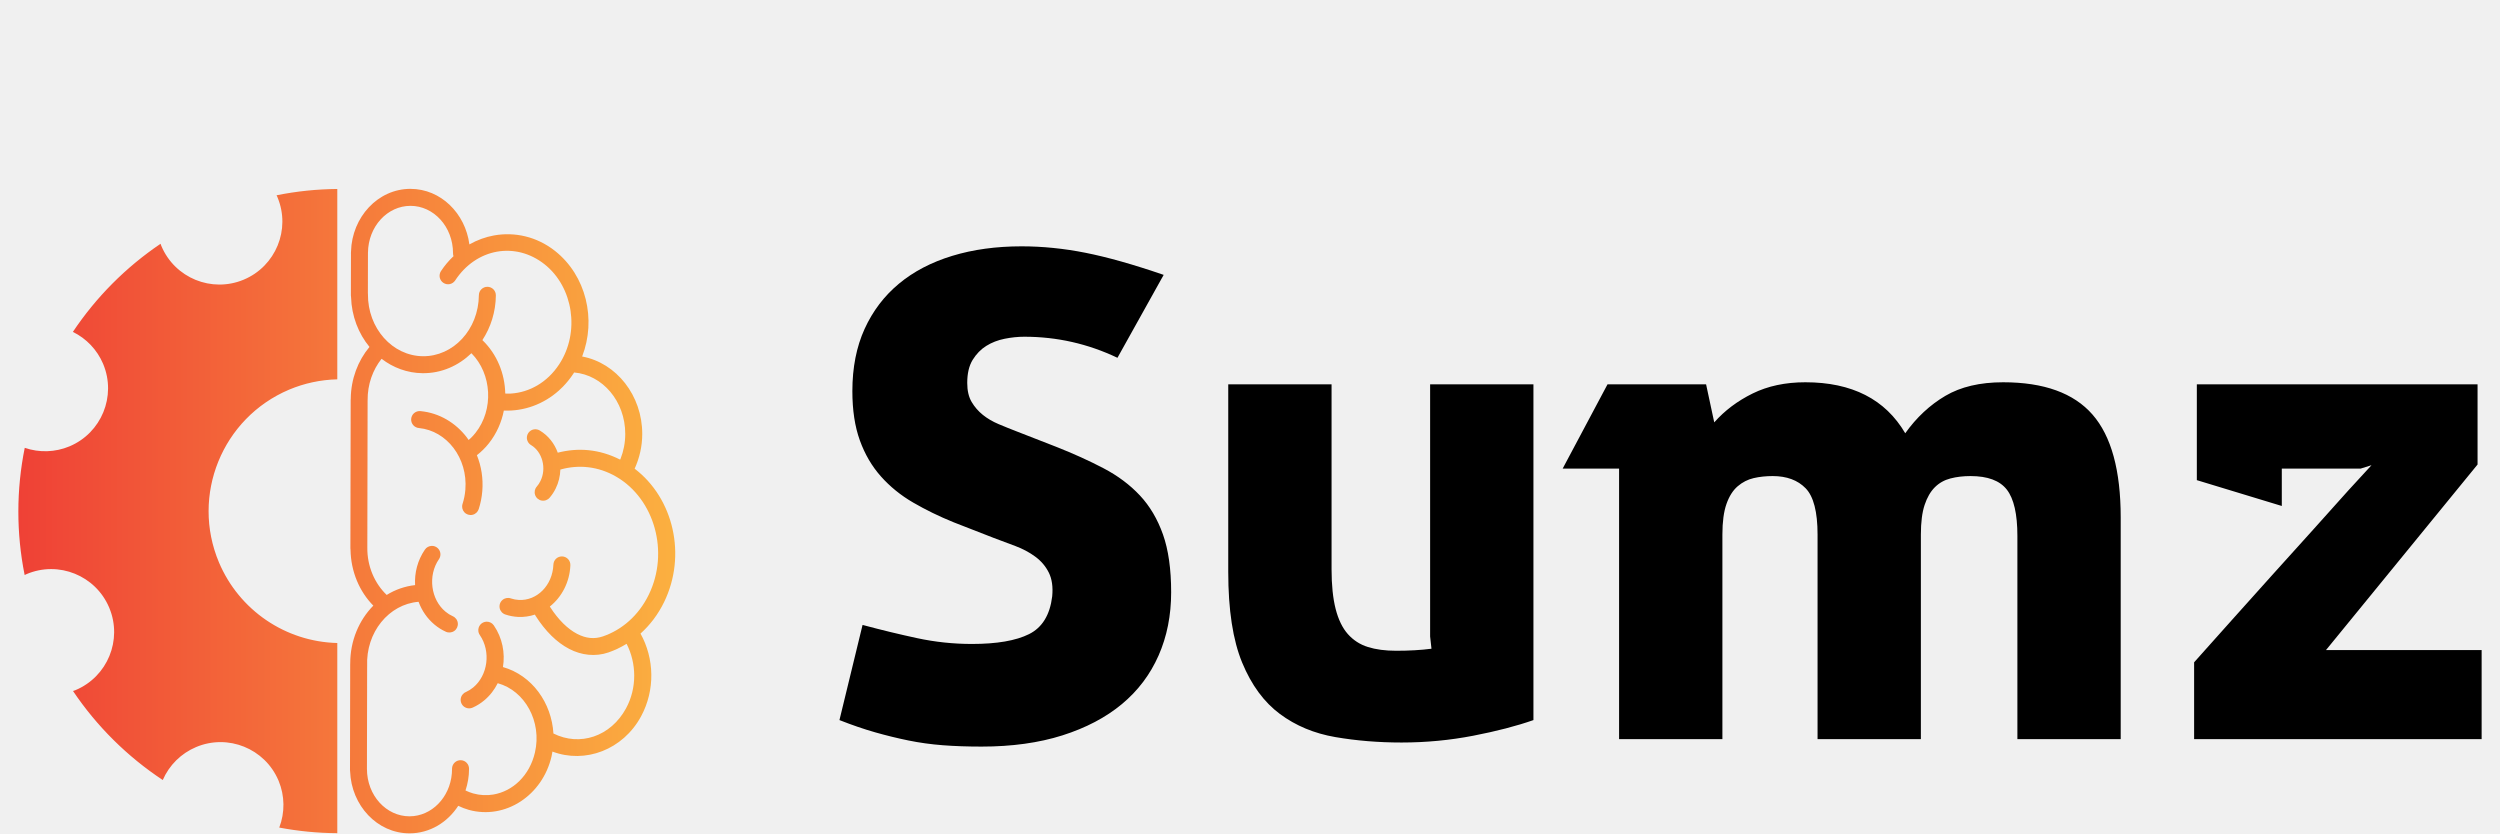
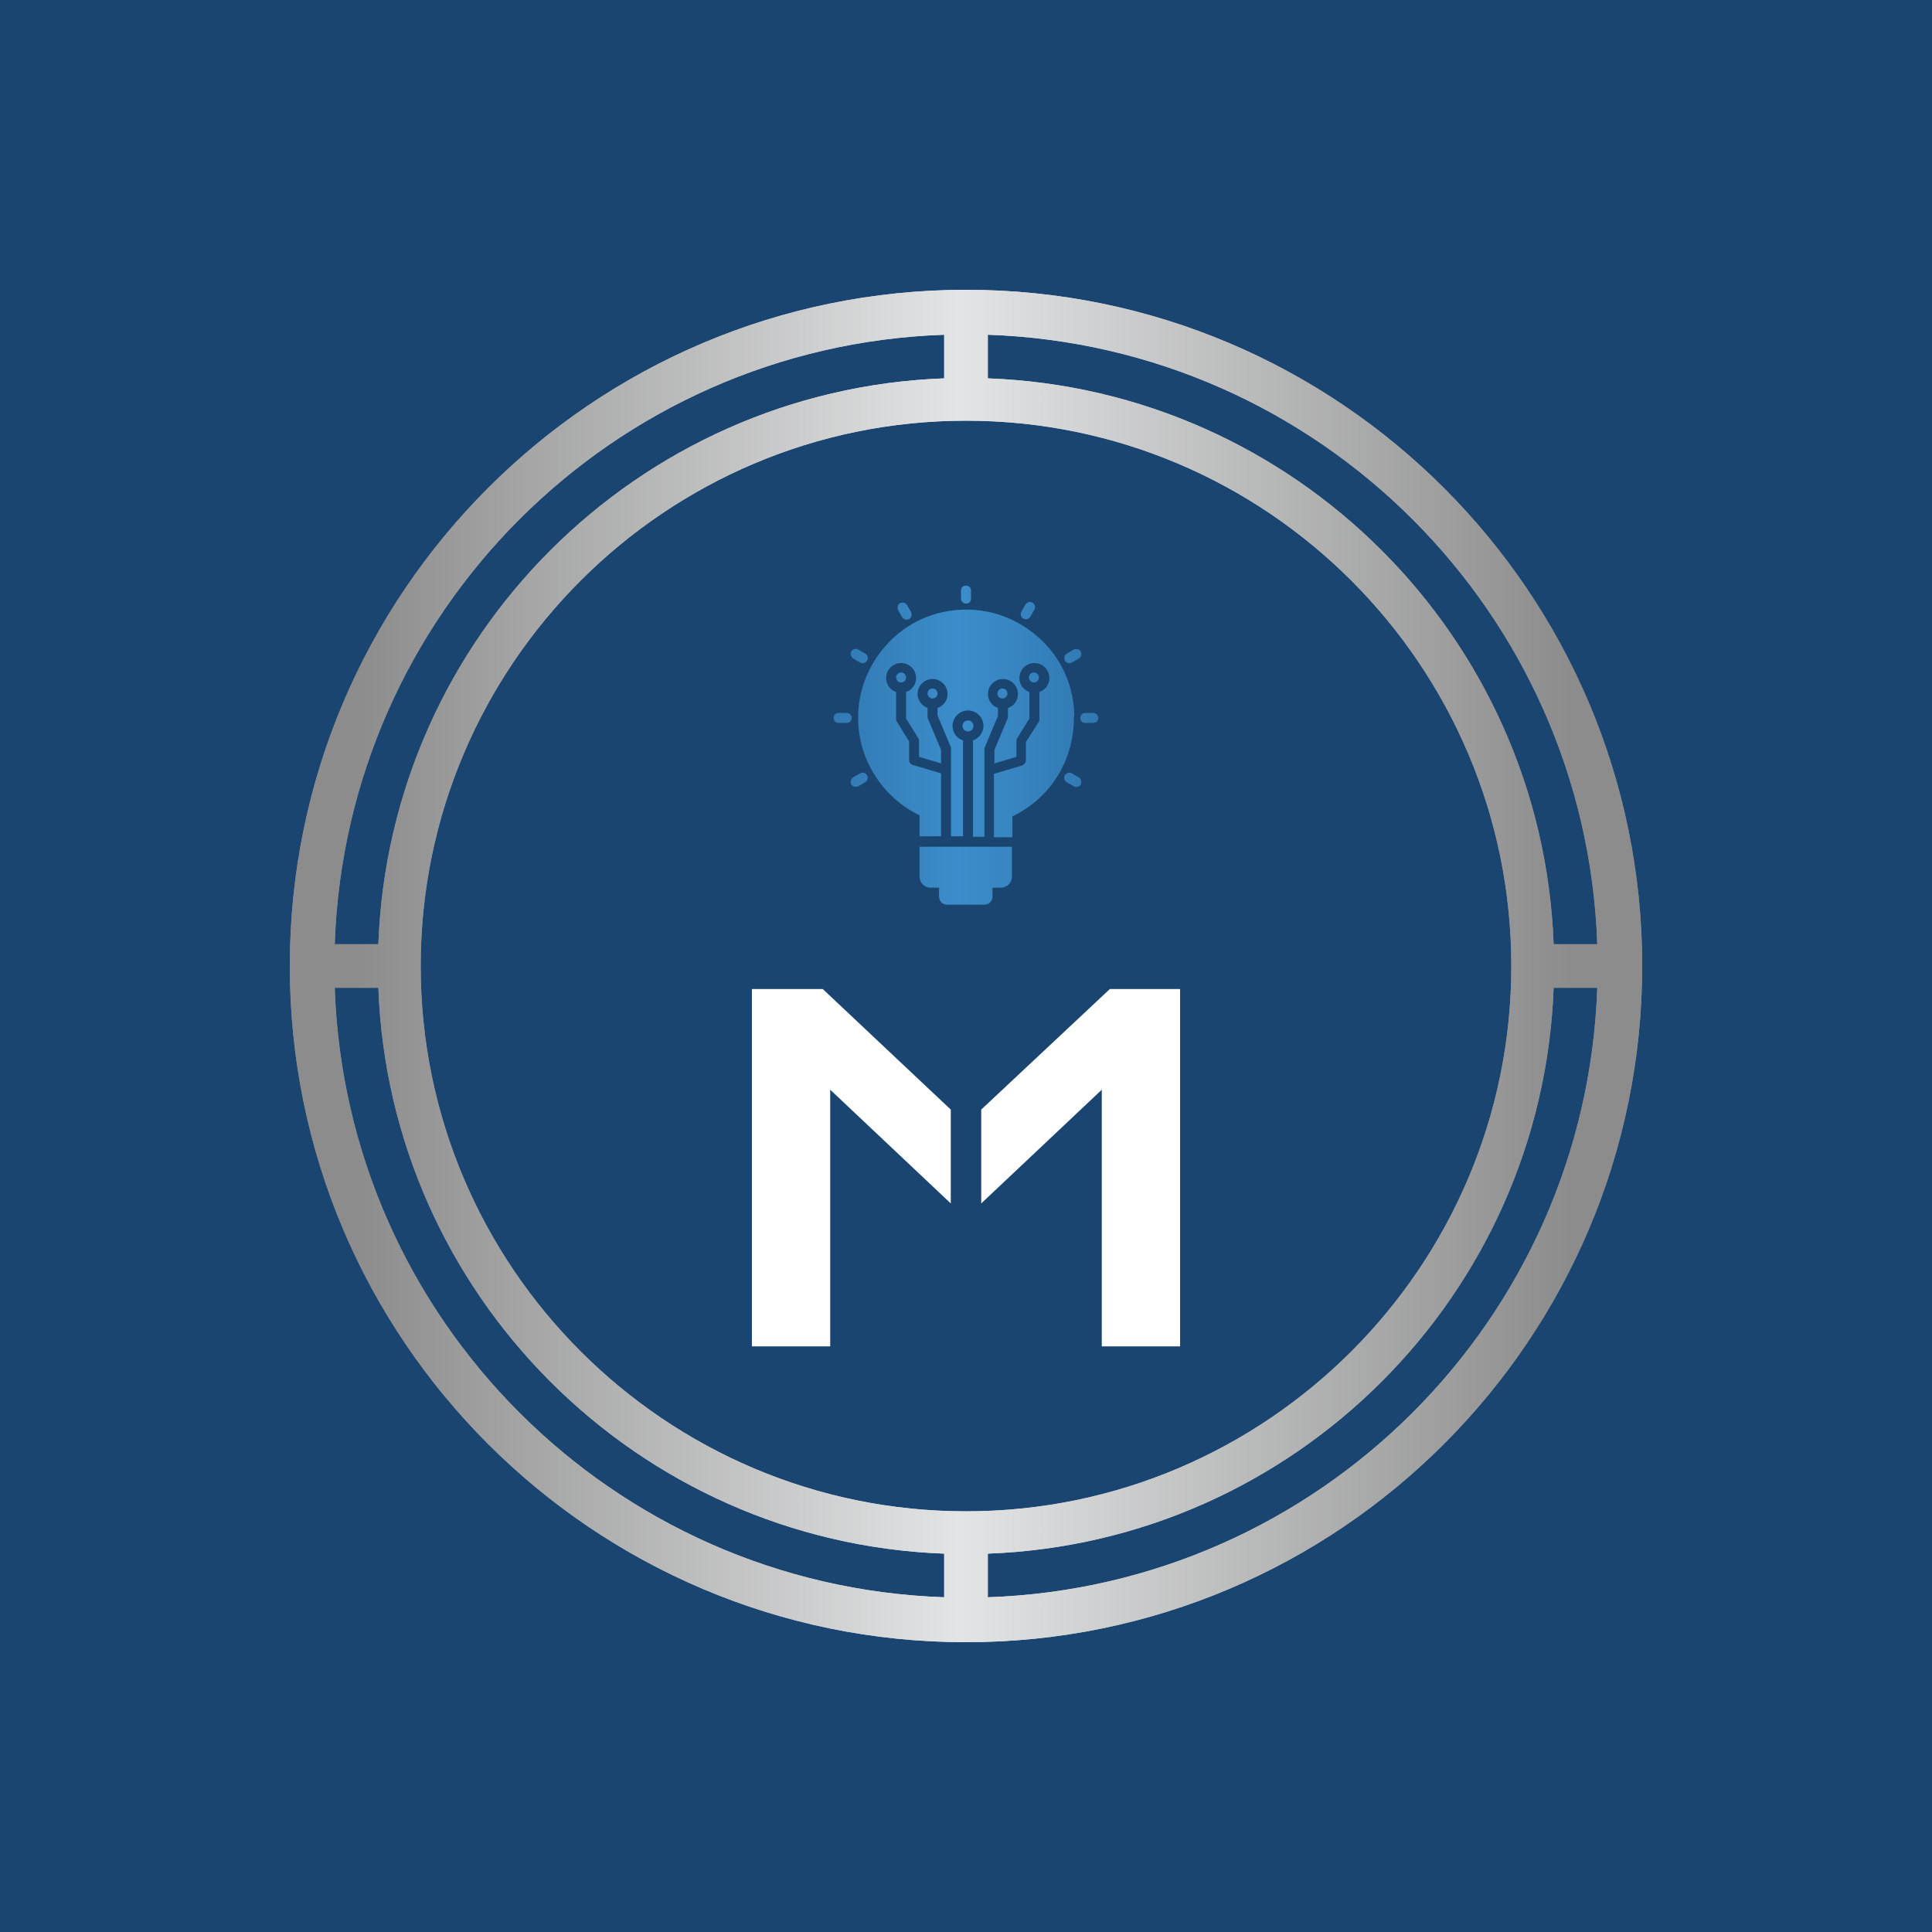
- <svg xmlns="http://www.w3.org/2000/svg" width="90" height="30" viewBox="0 0 300 101.491" class="css-1j8o68f" version="1.1" id="svg12">
-   <defs id="SvgjsDefs10989">
-     <linearGradient id="SvgjsLinearGradient10994">
-       <stop id="SvgjsStop10995" stop-color="#ef4136" offset="0" />
-       <stop id="SvgjsStop10996" stop-color="#fbb040" offset="1" />
-     </linearGradient>
-   </defs>
-   <g id="SvgjsG10990" featurekey="hmhgWD-0" transform="matrix(0.827779,0,0,0.827779,-1.498085,20.44879)" fill="url(#SvgjsLinearGradient10994)">
-     <path d="m59.5 3.082c-4.795 0-8.602 4.16-8.746 9.193a1.25 1.25 0 0 0-0.01 0.16v0.051 0.002c-2.12e-4 0.027-0.004 0.053-0.004 0.08a1.25 1.25 0 0 0 0.004 0.125l-0.012 6.062a1.25 1.25 0 0 0 0.027 0.27 1.25 1.25 0 0 0 0 0.006c0.088 2.786 1.089 5.342 2.709 7.309-1.697 2.033-2.723 4.707-2.754 7.625a1.25 1.25 0 0 0-0.012 0.18l-0.041 21.643a1.25 1.25 0 0 0 0 0.008c-3.4e-5 0.003 3.3e-5 0.005 0 0.008v0.164a1.25 1.25 0 0 0 0.018 0.215 1.25 1.25 0 0 0 0 0.008c0.058 3.216 1.313 6.136 3.356 8.213-2.113 2.135-3.4 5.177-3.398 8.484v0.002a1.25 1.25 0 0 0-0.006 0.121l-0.029 15.393a1.25 1.25 0 0 0 0 0.014c0 0.002-1e-6 0.004 0 0.006v0.156a1.25 1.25 0 0 0 0.018 0.225c0.189 4.991 3.977 9.1 8.742 9.1 2.987 0 5.589-1.618 7.166-4.051 0.492 0.234 1 0.442 1.537 0.592 5.393 1.499 10.865-2.125 12.193-7.873 0.054-0.233 0.09-0.466 0.129-0.699 4.827 1.821 10.372-0.265 13.033-5.17 2.117-3.903 1.951-8.559-0.076-12.191 1.391-1.247 2.581-2.804 3.471-4.631 3.343-6.865 1.417-15.253-4.334-19.629 0.706-1.55 1.119-3.279 1.119-5.115 0-5.654-3.788-10.445-8.842-11.391 2.112-5.442 0.607-11.91-4.006-15.543-2.675-2.106-5.914-2.814-8.961-2.268-1.26 0.226-2.482 0.678-3.623 1.322-0.591-4.563-4.201-8.174-8.668-8.174zm-10.766 0.018a47.453 47.453 0 0 0-8.94 0.928l0.006 0.004 0.002 0.002a9.264 9.264 0 0 1 0.111 0.238l0.025 0.062a9.264 9.264 0 0 1-4.973 12.109 9.264 9.264 0 0 1-12.115-4.951 9.264 9.264 0 0 1-0.121-0.328 47.453 47.453 0 0 0-12.898 12.963 9.264 9.264 0 0 1 4.436 4.674l0.027 0.064a9.264 9.264 0 0 1-4.973 12.107 9.264 9.264 0 0 1-6.574 0.213 47.453 47.453 0 0 0-0.014 18.713 9.264 9.264 0 0 1 0.295-0.139 9.264 9.264 0 0 1 12.133 4.906l0.027 0.064a9.264 9.264 0 0 1-4.973 12.105 9.264 9.264 0 0 1-0.363 0.131 47.453 47.453 0 0 0 13.203 13.094 9.264 9.264 0 0 1 4.887-4.842 9.264 9.264 0 0 1 12.135 4.906l0.027 0.064a9.264 9.264 0 0 1 0.09 6.869 47.453 47.453 0 0 0 8.539 0.826v-27.98a19.424 19.424 0 0 1-17.408-11.857 19.424 19.424 0 0 1 10.332-25.426 19.424 19.424 0 0 1 7.076-1.51v-28.012zm10.766 2.482c3.407 0 6.262 3.053 6.262 6.986a1.25 1.25 0 0 0 0.068 0.422c-0.678 0.644-1.302 1.37-1.844 2.197a1.25 1.25 0 1 0 2.092 1.369c3.092-4.723 8.867-5.748 13.127-2.393 4.26 3.355 5.272 10.002 2.18 14.725-1.758 2.685-4.399 4.144-7.119 4.314-0.273 0.017-0.547 0.005-0.82-0.004-0.062-2.905-1.192-5.772-3.367-7.863 1.227-1.869 1.961-4.138 1.984-6.58a1.25 1.25 0 1 0-2.5-0.025c-0.048 5.084-3.788 9.027-8.244 8.977-4.457-0.051-8.126-4.082-8.078-9.166a1.25 1.25 0 0 0-0.004-0.125 1.25 1.25 0 0 0-0.004-0.025l0.01-5.293 0.002-0.613c0.041-3.892 2.873-6.902 6.256-6.902zm8.973 21.689c3.012 3.038 3.31 8.29 0.594 11.713-0.216 0.272-0.442 0.524-0.68 0.756-0.108 0.105-0.224 0.192-0.336 0.289-0.087-0.124-0.166-0.253-0.258-0.373-1.634-2.135-4.022-3.601-6.799-3.871a1.25 1.25 0 0 0-0.123-0.008 1.25 1.25 0 0 0-0.119 2.496c4.081 0.397 7.202 4.402 6.824 9.07-0.059 0.73-0.2 1.427-0.412 2.082a1.25 1.25 0 1 0 2.379 0.768c0.271-0.839 0.451-1.726 0.525-2.648 0.151-1.861-0.146-3.663-0.795-5.277 0.633-0.494 1.224-1.067 1.75-1.73 1.142-1.439 1.876-3.106 2.215-4.836 2.914 0.127 5.822-0.905 8.111-2.957 0.198-0.177 0.39-0.362 0.578-0.555 0.565-0.577 1.085-1.221 1.549-1.93 0.035-0.053 0.062-0.109 0.096-0.162 4.168 0.358 7.527 4.197 7.527 9.037 0 1.307-0.248 2.544-0.691 3.66-0.017 0.043-0.041 0.082-0.059 0.125-1.5-0.762-3.071-1.23-4.65-1.387-1.53-0.151-3.059-0.014-4.529 0.367-0.476-1.33-1.372-2.499-2.639-3.26a1.25 1.25 0 0 0-0.715-0.186 1.25 1.25 0 0 0-0.572 2.328c1.649 0.99 2.32 3.403 1.371 5.303-0.148 0.297-0.324 0.56-0.52 0.789a1.25 1.25 0 1 0 1.9 1.623c0.33-0.386 0.618-0.819 0.855-1.295 0.449-0.898 0.674-1.862 0.703-2.818 2.682-0.766 5.597-0.49 8.254 1.066 5.612 3.287 7.801 11.083 4.758 17.334-1.509 3.098-3.98 5.197-6.754 6.143-1.248 0.426-2.485 0.312-3.814-0.383s-2.721-2.014-3.977-3.977a1.25 1.25 0 0 0-0.02-0.029c1.752-1.386 2.922-3.583 3.025-6.059a1.25 1.25 0 0 0-1.215-1.318 1.25 1.25 0 0 0-1.283 1.215c-0.128 3.081-2.439 5.323-5.07 5.191-0.411-0.021-0.805-0.098-1.182-0.225a1.251 1.251 0 1 0-0.797 2.371c0.588 0.198 1.211 0.317 1.853 0.35 0.866 0.043 1.697-0.085 2.477-0.342a1.25 1.25 0 0 0 0.105 0.193c1.43 2.235 3.089 3.887 4.924 4.846 1.835 0.959 3.878 1.182 5.779 0.533 0.932-0.318 1.828-0.751 2.682-1.273 1.459 2.842 1.556 6.473-0.078 9.486-2.268 4.181-6.834 5.646-10.688 3.707-0.271-4.508-3.128-8.544-7.426-9.775 0.339-2.074-0.082-4.286-1.336-6.117a1.25 1.25 0 0 0-1.062-0.559 1.25 1.25 0 0 0-1.217 1.43 1.25 1.25 0 0 0 0.023 0.123 1.25 1.25 0 0 0 0.191 0.418c1.656 2.418 1.187 5.928-0.979 7.711-0.339 0.279-0.694 0.499-1.059 0.664a1.25 1.25 0 1 0 1.031 2.275c0.567-0.257 1.112-0.594 1.617-1.01 0.868-0.715 1.54-1.593 2.023-2.559a1.25 1.25 0 0 0 0.023 0.008c3.983 1.107 6.501 5.648 5.453 10.184-0.786 3.401-3.263 5.713-6.133 6.189-0.239 0.04-0.481 0.068-0.725 0.082-0.488 0.028-0.985 0.001-1.482-0.08-0.249-0.041-0.497-0.095-0.746-0.164-0.395-0.11-0.768-0.263-1.131-0.436 0.331-1 0.52-2.07 0.52-3.184a1.25 1.25 0 0 0-2.498-0.088 1.25 1.25 0 0 0-0.002 0.088c0 3.688-2.51 6.601-5.631 6.951-0.208 0.023-0.418 0.035-0.631 0.035-3.405 0-6.257-3.05-6.26-6.981-1e-6 -0.002 0-0.004 0-0.006l0.029-14.947a1.25 1.25 0 0 0 0.002-0.154c-0.216-5 3.212-9.125 7.566-9.473 0.477 1.292 1.27 2.471 2.379 3.385 0.505 0.416 1.048 0.755 1.615 1.012a1.25 1.25 0 1 0 1.031-2.277c-0.365-0.165-0.72-0.385-1.059-0.664-2.165-1.783-2.634-5.293-0.979-7.711a1.25 1.25 0 0 0-1.041-1.971 1.25 1.25 0 0 0-1.022 0.559c-1.073 1.567-1.537 3.412-1.438 5.211-1.517 0.169-2.928 0.674-4.176 1.447-1.756-1.68-2.887-4.186-2.85-7.004l0.02-10.695 0.021-10.838a1.25 1.25 0 0 0 0.002-0.1c-0.022-2.354 0.765-4.493 2.053-6.107 1.701 1.308 3.773 2.093 6.031 2.119 2.771 0.032 5.28-1.095 7.184-2.936z" id="path6" />
-   </g>
-   <g id="SvgjsG10991" featurekey="1RRcwp-0" transform="matrix(4.139081,0,0,4.139081,97.59891,7.235049)" fill="#000000">
-     <path d="M3.94 13.62 c-0.427 -0.173 -0.823 -0.367 -1.19 -0.58 s-0.683 -0.47 -0.95 -0.77 s-0.473 -0.653 -0.62 -1.06 s-0.22 -0.89 -0.22 -1.45 c0 -0.693 0.12 -1.303 0.36 -1.83 s0.577 -0.97 1.01 -1.33 s0.957 -0.633 1.57 -0.82 s1.293 -0.28 2.04 -0.28 c0.613 0 1.24 0.063 1.88 0.19 s1.407 0.343 2.3 0.65 l-1.36 2.44 c-0.867 -0.413 -1.78 -0.62 -2.74 -0.62 c-0.187 0 -0.38 0.02 -0.58 0.06 s-0.38 0.11 -0.54 0.21 s-0.293 0.237 -0.4 0.41 s-0.16 0.4 -0.16 0.68 c0 0.227 0.043 0.413 0.13 0.56 s0.197 0.273 0.33 0.38 s0.287 0.197 0.46 0.27 s0.347 0.143 0.52 0.21 l1.18 0.46 c0.507 0.2 0.97 0.41 1.39 0.63 s0.777 0.487 1.07 0.8 s0.52 0.697 0.68 1.15 s0.24 1.02 0.24 1.7 s-0.123 1.3 -0.37 1.86 s-0.607 1.037 -1.08 1.43 s-1.057 0.7 -1.75 0.92 s-1.487 0.33 -2.38 0.33 c-0.413 0 -0.793 -0.013 -1.14 -0.04 s-0.683 -0.073 -1.01 -0.14 s-0.653 -0.147 -0.98 -0.24 s-0.677 -0.213 -1.05 -0.36 l0.68 -2.8 c0.547 0.147 1.083 0.277 1.61 0.39 s1.063 0.17 1.61 0.17 c0.733 0 1.293 -0.097 1.68 -0.29 s0.613 -0.563 0.68 -1.11 c0.027 -0.28 -0.007 -0.513 -0.1 -0.7 s-0.227 -0.343 -0.4 -0.47 s-0.367 -0.23 -0.58 -0.31 l-0.64 -0.24 z M12.02 9.56 l3.04 -0 l0 5.44 c0 0.467 0.04 0.857 0.12 1.17 s0.2 0.56 0.36 0.74 s0.357 0.307 0.59 0.38 s0.51 0.11 0.83 0.11 c0.387 0 0.733 -0.02 1.04 -0.06 l-0.04 -0.36 l0 -7.42 l3.04 0 l0 9.88 c-0.493 0.173 -1.083 0.327 -1.77 0.46 s-1.39 0.2 -2.11 0.2 c-0.68 0 -1.33 -0.053 -1.95 -0.16 s-1.163 -0.333 -1.63 -0.68 s-0.837 -0.85 -1.11 -1.51 s-0.41 -1.55 -0.41 -2.67 l0 -5.52 z M23.52 12.04 l-1.66 0 l1.32 -2.48 l2.9 0 l0.24 1.12 c0.307 -0.347 0.683 -0.63 1.13 -0.85 s0.963 -0.33 1.55 -0.33 c1.373 0 2.353 0.5 2.94 1.5 c0.333 -0.467 0.727 -0.833 1.18 -1.1 s1.02 -0.4 1.7 -0.4 c1.2 0 2.077 0.317 2.63 0.95 s0.83 1.643 0.83 3.03 l0 6.52 l-3.04 0 l0 -5.98 c0 -0.64 -0.103 -1.093 -0.31 -1.36 s-0.563 -0.4 -1.07 -0.4 c-0.213 0 -0.41 0.023 -0.59 0.07 s-0.333 0.133 -0.46 0.26 s-0.227 0.3 -0.3 0.52 s-0.11 0.51 -0.11 0.87 l0 6.02 l-3.04 0 l0 -6.02 c0 -0.667 -0.117 -1.12 -0.35 -1.36 s-0.557 -0.36 -0.97 -0.36 c-0.2 0 -0.387 0.02 -0.56 0.06 s-0.33 0.12 -0.47 0.24 s-0.25 0.293 -0.33 0.52 s-0.12 0.527 -0.12 0.9 l0 6.02 l-3.04 0 l0 -7.96 z M44.32 17.38 l4.58 0 l0 2.62 l-8.46 0 l0 -2.26 l0.33 -0.37 l0.84 -0.94 l1.13 -1.26 l1.2 -1.33 l1.04 -1.16 l0.68 -0.74 l-0.32 0.1 l-2.32 0 l0 1.1 l-2.5 -0.76 l0 -2.82 l8.26 0 l0 2.36 z" id="path9" />
+ <svg xmlns="http://www.w3.org/2000/svg" version="1.1" width="1000" height="1000" viewBox="0 0 1000 1000">
+   <rect width="1000" height="1000" fill="#1b4571" />
+   <g transform="matrix(0.7,0,0,0.7,150,106.25)">
+     <svg viewBox="0 0 320 360" data-background-color="#1b4571" preserveAspectRatio="xMidYMid meet" height="1125" width="1000">
+       <g id="tight-bounds" transform="matrix(1,0,0,1,0,0)">
+         <svg viewBox="0 0 320 360" height="360" width="320">
+           <rect width="320" height="360" fill="url(#0d732a19-6e0f-4042-8e0f-cbd6d4588313)" mask="url(#5a5757d6-fc76-4dda-a399-07c4f00b550c)" data-fill-palette-color="tertiary" />
+           <g>
+             <svg />
+           </g>
+           <g>
+             <svg viewBox="0 0 320 360" height="360" width="320">
+               <g>
+                 <path d="M160 340c88.258 0 160-71.742 160-160 0-88.258-71.742-160-160-160-88.258 0-160 71.742-160 160 0 88.258 71.742 160 160 160zM165.161 329.368v-10.323c72.671-2.684 131.2-61.213 133.884-133.884h10.323c-2.684 78.452-65.755 141.523-144.207 144.207zM165.161 30.632c78.452 2.684 141.523 65.755 144.207 144.207h-10.323c-2.684-72.671-61.213-131.2-133.884-133.884zM289.032 180c0 71.123-57.91 129.032-129.032 129.032-71.123 0-129.032-57.91-129.032-129.032 0-71.123 57.91-129.032 129.032-129.032 71.123 0 129.032 57.91 129.032 129.032zM154.839 30.632v10.323c-72.671 2.684-131.2 61.213-133.884 133.884h-10.323c2.684-78.452 65.755-141.523 144.207-144.207zM20.955 185.161c2.684 72.671 61.213 131.2 133.884 133.884v10.323c-78.452-2.684-141.523-65.755-144.207-144.207z" fill="url(#0d732a19-6e0f-4042-8e0f-cbd6d4588313)" fill-rule="nonzero" stroke="none" stroke-width="1" stroke-linecap="butt" stroke-linejoin="miter" stroke-miterlimit="10" stroke-dasharray="" stroke-dashoffset="0" font-family="none" font-weight="none" font-size="none" text-anchor="none" style="mix-blend-mode: normal" data-fill-palette-color="tertiary" />
+               </g>
+               <g transform="matrix(1,0,0,1,109.343,90)">
+                 <svg viewBox="0 0 101.314 180" height="180" width="101.314">
+                   <g>
+                     <svg viewBox="0 0 101.314 180" height="180" width="101.314">
+                       <g>
+                         <svg viewBox="0 0 192 341.118" height="180" width="101.314">
+                           <g transform="matrix(1,0,0,1,0,180.8858)">
+                             <svg viewBox="0 0 192 160.232" height="160.232" width="192">
+                               <g id="textblocktransform">
+                                 <svg viewBox="0 0 192 160.232" height="160.232" width="192" id="textblock">
+                                   <g>
+                                     <svg viewBox="0 0 192 160.232" height="160.232" width="192">
+                                       <g transform="matrix(1,0,0,1,0,0)">
+                                         <svg width="192" viewBox="5 -28.75 34.45 28.75" height="160.232" data-palette-color="#ffffff">
+                                           <path d="M5-28.75L5-28.75 10.7-28.75 21-19.05 21-11.5 11.3-20.65 11.3 0 5 0 5-28.75ZM39.45-28.75L39.45-28.75 33.8-28.75 23.45-19.05 23.45-11.5 33.15-20.65 33.15 0 39.45 0 39.45-28.75Z" opacity="1" transform="matrix(1,0,0,1,0,0)" fill="#ffffff" class="wordmark-text-0" data-fill-palette-color="primary" id="text-0" />
+                                         </svg>
+                                       </g>
+                                     </svg>
+                                   </g>
+                                 </svg>
+                               </g>
+                             </svg>
+                           </g>
+                           <g transform="matrix(1,0,0,1,36.672,0)">
+                             <svg viewBox="0 0 118.656 143.059" height="143.059" width="118.656">
+                               <g>
+                                 <svg version="1.1" x="0" y="0" viewBox="6.5 1 53 63.9" enable-background="new 0 0 66 66" xml:space="preserve" height="143.059" width="118.656" class="icon-icon-0" data-fill-palette-color="accent" id="icon-0" />
+                               </g>
+                             </svg>
+                           </g>
+                           <g />
+                         </svg>
+                       </g>
+                     </svg>
+                   </g>
+                 </svg>
+               </g>
+             </svg>
+           </g>
+           <defs />
+           <mask id="db4562e3-1ac0-4d46-ab77-980eda15c463">
+             <g id="SvgjsG1635">
+               <svg viewBox="0 0 320 360" height="360" width="320">
+                 <g>
+                   <svg />
+                 </g>
+                 <g>
+                   <svg viewBox="0 0 320 360" height="360" width="320">
+                     <g />
+                     <g transform="matrix(1,0,0,1,109.343,90)">
+                       <svg viewBox="0 0 101.314 180" height="180" width="101.314">
+                         <g>
+                           <svg viewBox="0 0 101.314 180" height="180" width="101.314">
+                             <g>
+                               <svg viewBox="0 0 192 341.118" height="180" width="101.314">
+                                 <g transform="matrix(1,0,0,1,0,180.8858)">
+                                   <svg viewBox="0 0 192 160.232" height="160.232" width="192">
+                                     <g id="SvgjsG1634">
+                                       <svg viewBox="0 0 192 160.232" height="160.232" width="192" id="SvgjsSvg1633">
+                                         <g>
+                                           <svg viewBox="0 0 192 160.232" height="160.232" width="192">
+                                             <g transform="matrix(1,0,0,1,0,0)">
+                                               <svg width="192" viewBox="5 -28.75 34.45 28.75" height="160.232" data-palette-color="#ffffff" />
+                                             </g>
+                                           </svg>
+                                         </g>
+                                       </svg>
+                                     </g>
+                                   </svg>
+                                 </g>
+                                 <g transform="matrix(1,0,0,1,36.672,0)">
+                                   <svg viewBox="0 0 118.656 143.059" height="143.059" width="118.656">
+                                     <g>
+                                       <svg version="1.1" x="0" y="0" viewBox="6.5 1 53 63.9" enable-background="new 0 0 66 66" xml:space="preserve" height="143.059" width="118.656" class="icon-icon-0" data-fill-palette-color="accent" id="SvgjsSvg1631">
+                                         <g fill="white">
+                                           <g fill="white">
+                                             <path d="M33 4.6c0.6 0 1-0.4 1-1V2c0-0.6-0.4-1-1-1-0.6 0-1 0.4-1 1v1.6C32 4.1 32.4 4.6 33 4.6z" fill="white" />
+                                           </g>
+                                           <g fill="white">
+                                             <path d="M20.2 7.3c0.3 0.5 0.9 0.6 1.4 0.4 0.5-0.3 0.6-0.9 0.4-1.4l-0.8-1.4c-0.3-0.5-0.9-0.6-1.4-0.4-0.5 0.3-0.6 0.9-0.4 1.4L20.2 7.3z" fill="white" />
+                                           </g>
+                                           <g fill="white">
+                                             <path d="M10.4 15.6l1.4 0.8c0.5 0.3 1.1 0.1 1.4-0.4 0.3-0.5 0.1-1.1-0.4-1.4l-1.4-0.8c-0.5-0.3-1.1-0.1-1.4 0.4C9.8 14.7 10 15.3 10.4 15.6z" fill="white" />
+                                           </g>
+                                           <g fill="white">
+                                             <path d="M55.6 39.4l-1.4-0.8c-0.5-0.3-1.1-0.1-1.4 0.4-0.3 0.5-0.1 1.1 0.4 1.4l1.4 0.8c0.5 0.3 1.1 0.1 1.4-0.4C56.2 40.2 56 39.6 55.6 39.4z" fill="white" />
+                                           </g>
+                                           <g fill="white">
+                                             <path d="M9.1 26.5H7.5c-0.6 0-1 0.4-1 1 0 0.6 0.4 1 1 1h1.6c0.6 0 1-0.4 1-1C10.1 26.9 9.6 26.5 9.1 26.5z" fill="white" />
+                                           </g>
+                                           <g fill="white">
+                                             <path d="M58.5 26.5h-1.6c-0.6 0-1 0.4-1 1 0 0.6 0.4 1 1 1h1.6c0.6 0 1-0.4 1-1C59.5 26.9 59 26.5 58.5 26.5z" fill="white" />
+                                           </g>
+                                           <g fill="white">
+                                             <path d="M11.8 38.6l-1.4 0.8c-0.5 0.3-0.6 0.9-0.4 1.4 0.3 0.5 0.9 0.6 1.4 0.4l1.4-0.8c0.5-0.3 0.6-0.9 0.4-1.4C12.9 38.5 12.3 38.3 11.8 38.6z" fill="white" />
+                                           </g>
+                                           <g fill="white">
+                                             <path d="M54.2 16.4l1.4-0.8c0.5-0.3 0.6-0.9 0.4-1.4-0.3-0.5-0.9-0.6-1.4-0.4l-1.4 0.8c-0.5 0.3-0.6 0.9-0.4 1.4C53.1 16.5 53.7 16.7 54.2 16.4z" fill="white" />
+                                           </g>
+                                           <g fill="white">
+                                             <path d="M44.5 7.6c0.5 0.3 1.1 0.1 1.4-0.4l0.8-1.4c0.3-0.5 0.1-1.1-0.4-1.4-0.5-0.3-1.1-0.1-1.4 0.4l-0.8 1.4C43.8 6.7 44 7.4 44.5 7.6z" fill="white" />
+                                           </g>
+                                           <g fill="white">
+                                             <path d="M23.7 59.3c0 1.2 1 2.2 2.2 2.2h1.7v1.8c0 0.9 0.7 1.6 1.6 1.6h7.5c0.9 0 1.6-0.7 1.6-1.6v-1.8h1.7c1.2 0 2.2-1 2.2-2.2v-6H23.7V59.3z" fill="white" />
+                                           </g>
+                                           <g fill="white">
+                                             <path d="M54.7 27.1c-0.1-5.8-2.4-11.2-6.6-15.2-4.2-4-9.6-6.2-15.4-6.1-5.8 0.1-11.2 2.4-15.2 6.6-4 4.2-6.2 9.6-6.1 15.4 0.1 8.2 5 15.7 12.3 19.2v4.2H28V38.6l-5.7-1.7c-0.4-0.1-0.7-0.5-0.7-1v-3.7l-2.4-3.9C19.1 28.2 19 28 19 27.9v-5.6c-1.2-0.4-2-1.5-2-2.8 0-1.6 1.3-3 3-3 1.6 0 3 1.3 3 3 0 1.3-0.8 2.4-2 2.8v5.3l2.4 3.9c0.1 0.2 0.2 0.3 0.2 0.5v3.3l4.4 1.3v-2.7l-2.6-6.2c-0.1-0.1-0.1-0.3-0.1-0.4v-1.8c-1.1-0.4-2-1.5-2-2.8 0-1.6 1.3-3 3-3 1.6 0 3 1.3 3 3 0 1.3-0.8 2.4-2 2.8V27l2.6 6.2c0.1 0.1 0.1 0.3 0.1 0.4v4.2 13.4h2.4V32c-1.2-0.4-2.1-1.5-2.1-2.9 0-1.7 1.4-3.1 3.1-3.1 1.7 0 3.1 1.4 3.1 3.1 0 1.3-0.9 2.5-2.1 2.9v19.3h2.3V37.9v-4.2c0-0.1 0-0.3 0.1-0.4l2.6-6.2v-1.6c-1.2-0.4-2-1.5-2-2.8 0-1.6 1.3-3 3-3 1.6 0 3 1.3 3 3 0 1.3-0.8 2.4-2 2.8v1.8c0 0.1 0 0.3-0.1 0.4l-2.6 6.2v2.7l4.4-1.3V32c0-0.2 0.1-0.4 0.2-0.5l2.4-3.9v-5.3c-1.2-0.4-2-1.5-2-2.8 0-1.6 1.3-3 3-3 1.6 0 3 1.3 3 3 0 1.3-0.8 2.4-2 2.8v5.6c0 0.2-0.1 0.4-0.2 0.5L45 32.3V36c0 0.4-0.3 0.8-0.7 1l-5.7 1.7v12.7h3.7v-4.2c7.6-3.6 12.3-11.2 12.3-19.6V27.1z" fill="white" />
+                                           </g>
+                                           <g fill="white">
+                                             <circle cx="46.6" cy="19.4" r="1.0" fill="white" />
+                                           </g>
+                                           <g fill="white">
+                                             <circle cx="33.4" cy="29.1" r="1.1" fill="white" />
+                                           </g>
+                                           <g fill="white">
+                                             <circle cx="20" cy="19.4" r="1.0" fill="white" />
+                                           </g>
+                                           <g fill="white">
+                                             <circle cx="40.3" cy="22.6" r="1.0" fill="white" />
+                                           </g>
+                                           <g fill="white">
+                                             <circle cx="26.3" cy="22.6" r="1.0" fill="white" />
+                                           </g>
+                                         </g>
+                                       </svg>
+                                     </g>
+                                   </svg>
+                                 </g>
+                                 <g />
+                               </svg>
+                             </g>
+                           </svg>
+                         </g>
+                       </svg>
+                     </g>
+                   </svg>
+                 </g>
+                 <defs>
+                   <mask />
+                 </defs>
+               </svg>
+             </g>
+           </mask>
+           <linearGradient x1="0.054" x2="0.941" y1="0.5" y2="0.5" id="45dcda53-c314-4034-ad02-1f06e60e79e0">
+             <stop stop-color="#0f3054" offset="0" />
+             <stop stop-color="#3b8dcb" offset="0.498" />
+             <stop stop-color="#0f3054" offset="1" />
+           </linearGradient>
+           <rect width="320" height="360" fill="url(#45dcda53-c314-4034-ad02-1f06e60e79e0)" mask="url(#db4562e3-1ac0-4d46-ab77-980eda15c463)" data-fill-palette-color="accent" />
+           <mask id="5a5757d6-fc76-4dda-a399-07c4f00b550c">
+             <g id="SvgjsG1644">
+               <svg viewBox="0 0 320 360" height="360" width="320">
+                 <g>
+                   <svg />
+                 </g>
+                 <g>
+                   <svg viewBox="0 0 320 360" height="360" width="320">
+                     <g>
+                       <path d="M160 340c88.258 0 160-71.742 160-160 0-88.258-71.742-160-160-160-88.258 0-160 71.742-160 160 0 88.258 71.742 160 160 160zM165.161 329.368v-10.323c72.671-2.684 131.2-61.213 133.884-133.884h10.323c-2.684 78.452-65.755 141.523-144.207 144.207zM165.161 30.632c78.452 2.684 141.523 65.755 144.207 144.207h-10.323c-2.684-72.671-61.213-131.2-133.884-133.884zM289.032 180c0 71.123-57.91 129.032-129.032 129.032-71.123 0-129.032-57.91-129.032-129.032 0-71.123 57.91-129.032 129.032-129.032 71.123 0 129.032 57.91 129.032 129.032zM154.839 30.632v10.323c-72.671 2.684-131.2 61.213-133.884 133.884h-10.323c2.684-78.452 65.755-141.523 144.207-144.207zM20.955 185.161c2.684 72.671 61.213 131.2 133.884 133.884v10.323c-78.452-2.684-141.523-65.755-144.207-144.207z" fill="white" fill-rule="nonzero" stroke="none" stroke-width="1" stroke-linecap="butt" stroke-linejoin="miter" stroke-miterlimit="10" stroke-dasharray="" stroke-dashoffset="0" font-family="none" font-weight="none" font-size="none" text-anchor="none" style="mix-blend-mode: normal" />
+                     </g>
+                     <g transform="matrix(1,0,0,1,109.343,90)">
+                       <svg viewBox="0 0 101.314 180" height="180" width="101.314">
+                         <g>
+                           <svg viewBox="0 0 101.314 180" height="180" width="101.314">
+                             <g>
+                               <svg viewBox="0 0 192 341.118" height="180" width="101.314">
+                                 <g transform="matrix(1,0,0,1,0,180.8858)">
+                                   <svg viewBox="0 0 192 160.232" height="160.232" width="192">
+                                     <g id="SvgjsG1643">
+                                       <svg viewBox="0 0 192 160.232" height="160.232" width="192" id="SvgjsSvg1642">
+                                         <g>
+                                           <svg viewBox="0 0 192 160.232" height="160.232" width="192">
+                                             <g transform="matrix(1,0,0,1,0,0)">
+                                               <svg width="192" viewBox="5 -28.75 34.45 28.75" height="160.232" data-palette-color="#ffffff" />
+                                             </g>
+                                           </svg>
+                                         </g>
+                                       </svg>
+                                     </g>
+                                   </svg>
+                                 </g>
+                                 <g transform="matrix(1,0,0,1,36.672,0)">
+                                   <svg viewBox="0 0 118.656 143.059" height="143.059" width="118.656">
+                                     <g>
+                                       <svg version="1.1" x="0" y="0" viewBox="6.5 1 53 63.9" enable-background="new 0 0 66 66" xml:space="preserve" height="143.059" width="118.656" class="icon-icon-0" data-fill-palette-color="accent" id="SvgjsSvg1640" />
+                                     </g>
+                                   </svg>
+                                 </g>
+                                 <g />
+                               </svg>
+                             </g>
+                           </svg>
+                         </g>
+                       </svg>
+                     </g>
+                   </svg>
+                 </g>
+                 <defs>
+                   <mask />
+                 </defs>
+                 <mask>
+                   <g id="SvgjsG1639">
+                     <svg viewBox="0 0 320 360" height="360" width="320">
+                       <g>
+                         <svg />
+                       </g>
+                       <g>
+                         <svg viewBox="0 0 320 360" height="360" width="320">
+                           <g />
+                           <g transform="matrix(1,0,0,1,109.343,90)">
+                             <svg viewBox="0 0 101.314 180" height="180" width="101.314">
+                               <g>
+                                 <svg viewBox="0 0 101.314 180" height="180" width="101.314">
+                                   <g>
+                                     <svg viewBox="0 0 192 341.118" height="180" width="101.314">
+                                       <g transform="matrix(1,0,0,1,0,180.8858)">
+                                         <svg viewBox="0 0 192 160.232" height="160.232" width="192">
+                                           <g id="SvgjsG1638">
+                                             <svg viewBox="0 0 192 160.232" height="160.232" width="192" id="SvgjsSvg1637">
+                                               <g>
+                                                 <svg viewBox="0 0 192 160.232" height="160.232" width="192">
+                                                   <g transform="matrix(1,0,0,1,0,0)">
+                                                     <svg width="192" viewBox="5 -28.75 34.45 28.75" height="160.232" data-palette-color="#ffffff" />
+                                                   </g>
+                                                 </svg>
+                                               </g>
+                                             </svg>
+                                           </g>
+                                         </svg>
+                                       </g>
+                                       <g transform="matrix(1,0,0,1,36.672,0)">
+                                         <svg viewBox="0 0 118.656 143.059" height="143.059" width="118.656">
+                                           <g>
+                                             <svg version="1.1" x="0" y="0" viewBox="6.5 1 53 63.9" enable-background="new 0 0 66 66" xml:space="preserve" height="143.059" width="118.656" class="icon-icon-0" data-fill-palette-color="accent" id="SvgjsSvg1636" />
+                                           </g>
+                                         </svg>
+                                       </g>
+                                       <g />
+                                     </svg>
+                                   </g>
+                                 </svg>
+                               </g>
+                             </svg>
+                           </g>
+                         </svg>
+                       </g>
+                       <defs>
+                         <mask />
+                       </defs>
+                     </svg>
+                   </g>
+                 </mask>
+               </svg>
+             </g>
+           </mask>
+           <linearGradient x1="0.054" x2="0.941" y1="0.5" y2="0.5" id="0d732a19-6e0f-4042-8e0f-cbd6d4588313">
+             <stop stop-color="#8c8c8c" offset="0" />
+             <stop stop-color="#e3e4e5" offset="0.498" />
+             <stop stop-color="#8c8c8c" offset="1" />
+           </linearGradient>
+         </svg>
+         <rect width="320" height="360" fill="none" stroke="none" visibility="hidden" />
+       </g>
+     </svg>
  </g>
</svg>
